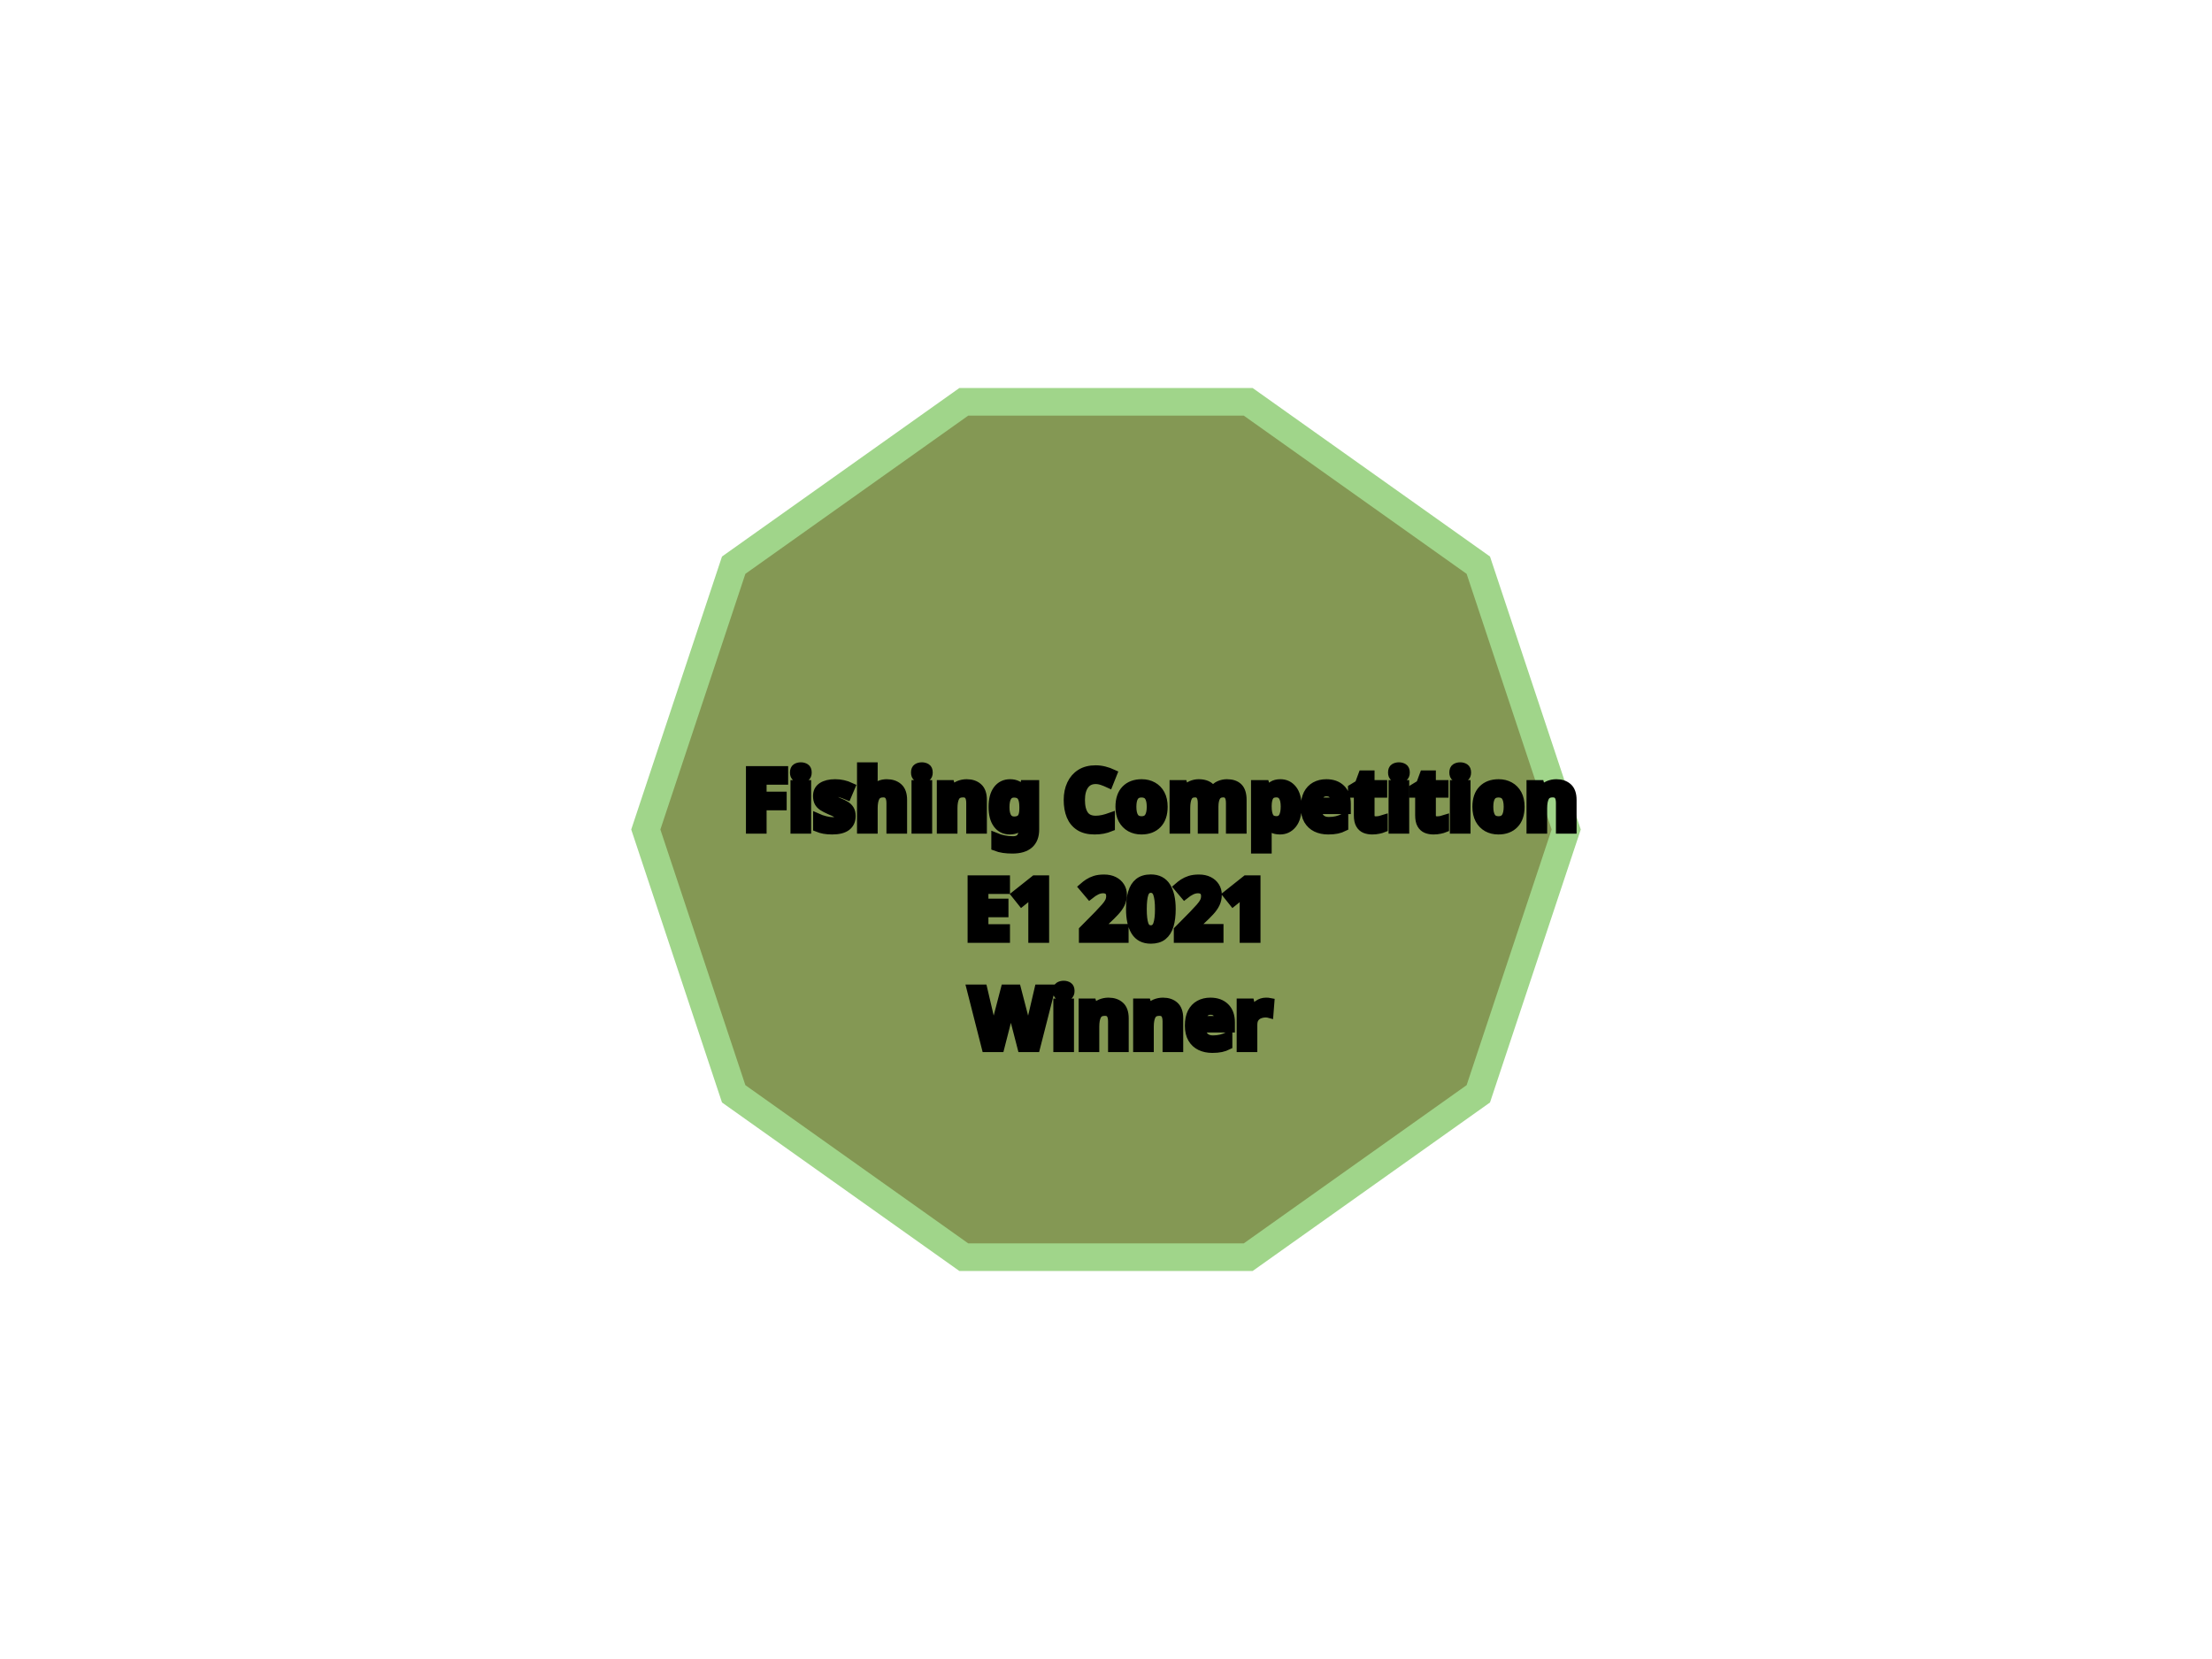
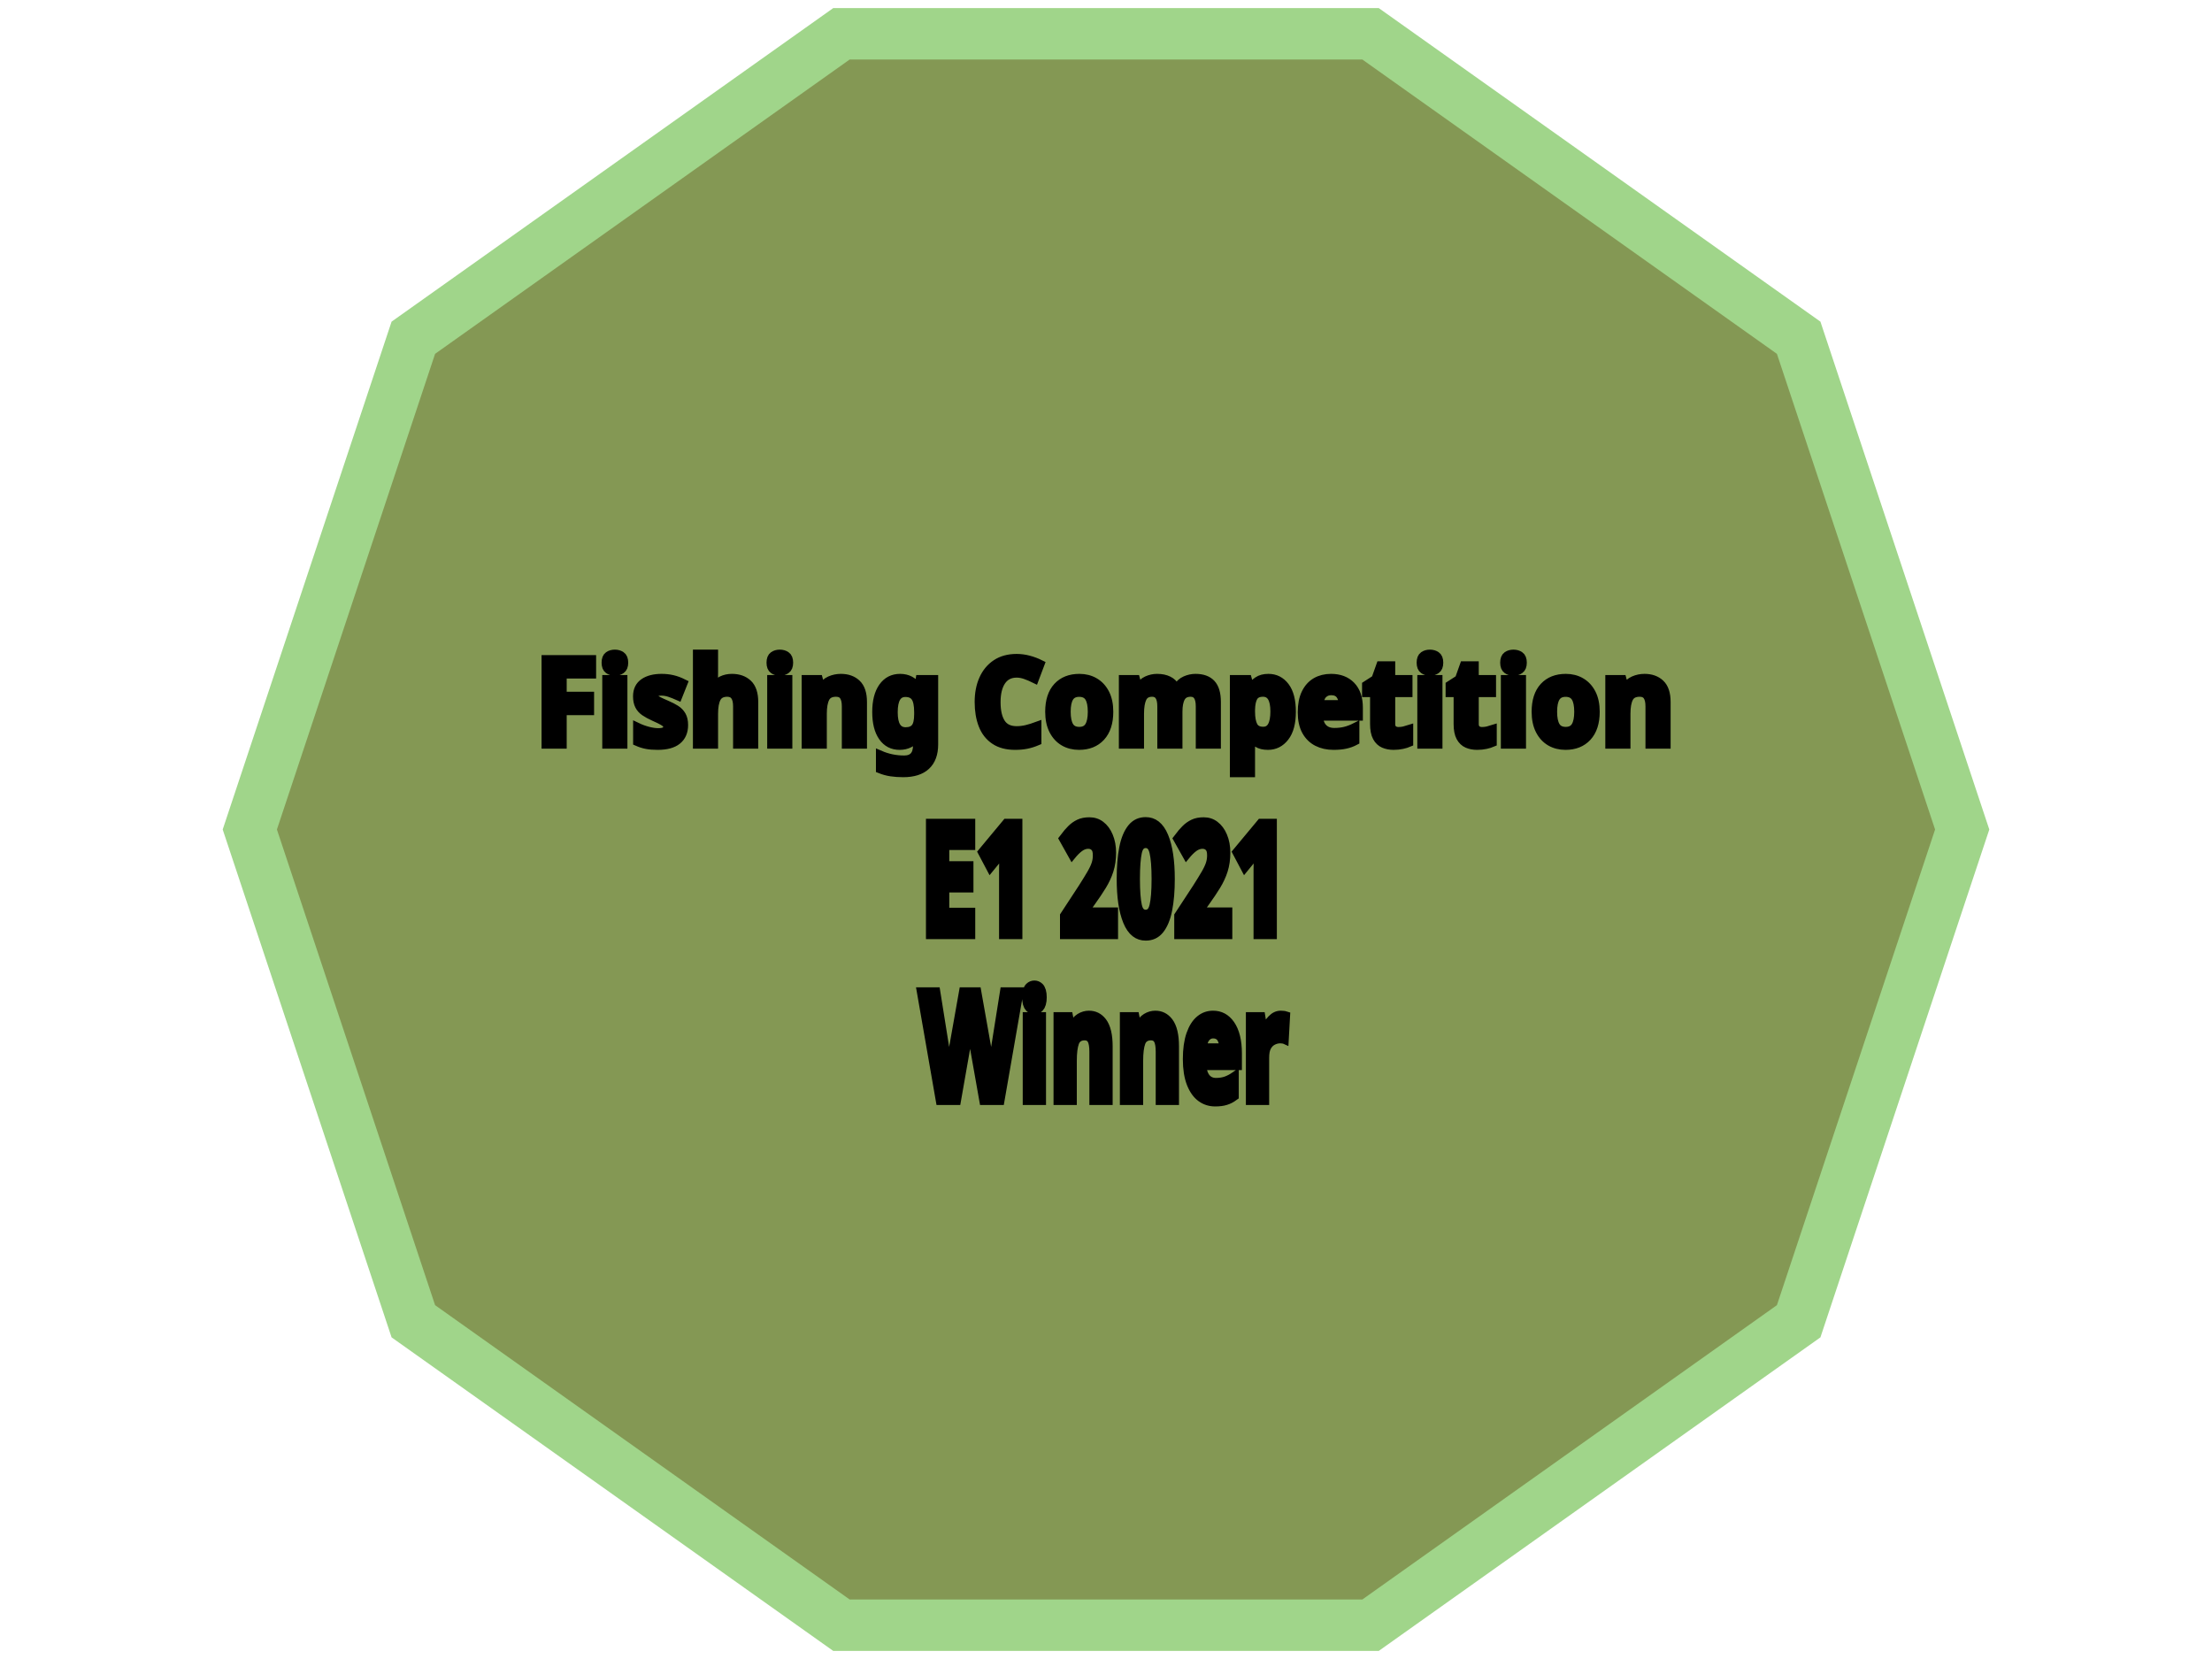
- <svg xmlns="http://www.w3.org/2000/svg" width="800" height="600">
-   <g>
-     <path stroke="#A0D58A" stroke-width="10" id="svg_1" d="m233.562,300l31.787,-95.594l83.218,-59.081l102.865,0l83.219,59.081l31.786,95.594l-31.786,95.594l-83.219,59.081l-102.865,0l-83.218,-59.081l-31.787,-95.594z" fill="#849854" />
-     <text transform="matrix(1 0 0 1 0 0)" stroke="#000000" font-style="normal" font-weight="bold" xml:space="preserve" text-anchor="start" font-family="Noto Sans JP" font-size="30" id="svg_6" y="300" x="268.578" stroke-width="3" fill="#000000">Fishing Competition</text>
-     <text stroke="#000000" font-style="normal" font-weight="bold" xml:space="preserve" text-anchor="start" font-family="Noto Sans JP" font-size="30" id="svg_8" y="339.5" x="348.742" stroke-width="3" fill="#000000">E1 2021</text>
-     <text stroke="#000000" font-style="normal" font-weight="bold" xml:space="preserve" text-anchor="start" font-family="Noto Sans JP" font-size="30" id="svg_9" y="379" x="351.102" stroke-width="3" fill="#000000">Winner</text>
-   </g>
+ <svg xmlns="http://www.w3.org/2000/svg" width="800" height="600" version="1.1" id="svg10">
+   <defs id="defs14" />
+   <path style="fill:#849854;stroke:#a0d58a;stroke-width:18.605" d="M 90.348,300 149.486,122.15 304.311,12.232 H 495.689 L 650.515,122.15 709.652,300 650.515,477.85 495.689,587.768 H 304.311 L 149.486,477.85 Z" id="svg_1" />
+   <text style="font-style:normal;font-variant:normal;font-weight:bold;font-stretch:normal;font-size:41.916px;font-family:'Noto Sans JP';-inkscape-font-specification:'Noto Sans JP, Bold';font-variant-ligatures:normal;font-variant-caps:normal;font-variant-numeric:normal;font-feature-settings:normal;text-align:center;writing-mode:lr-tb;text-anchor:middle;fill:#000000;stroke:#000000;stroke-width:3.075" x="409.809" y="262.561" id="svg_6" font-size="30" xml:space="preserve" font-weight="bold" font-style="normal" transform="scale(0.9753828,1.025238)">Fishing Competition</text>
+   <text style="font-style:normal;font-variant:normal;font-weight:bold;font-stretch:normal;font-size:44.426px;font-family:'Noto Sans JP';-inkscape-font-specification:'Noto Sans JP, Bold';font-variant-ligatures:normal;font-variant-caps:normal;font-variant-numeric:normal;font-feature-settings:normal;text-align:center;writing-mode:lr-tb;text-anchor:middle;fill:#000000;stroke:#000000;stroke-width:3.672" x="491.468" y="274.313" id="svg_8" font-size="30" xml:space="preserve" font-weight="bold" font-style="normal" transform="scale(0.8130441,1.229945)">E1 2021</text>
+   <text style="font-style:normal;font-variant:normal;font-weight:bold;font-stretch:normal;font-size:44.191px;font-family:'Noto Sans JP';-inkscape-font-specification:'Noto Sans JP, Bold';font-variant-ligatures:normal;font-variant-caps:normal;font-variant-numeric:normal;font-feature-settings:normal;text-align:center;writing-mode:lr-tb;text-anchor:middle;fill:#000000;stroke:#000000;stroke-width:3.613" x="483.457" y="328.426" id="svg_9" font-size="30" xml:space="preserve" font-weight="bold" font-style="normal" transform="scale(0.8263602,1.210126)">Winner</text>
</svg>
